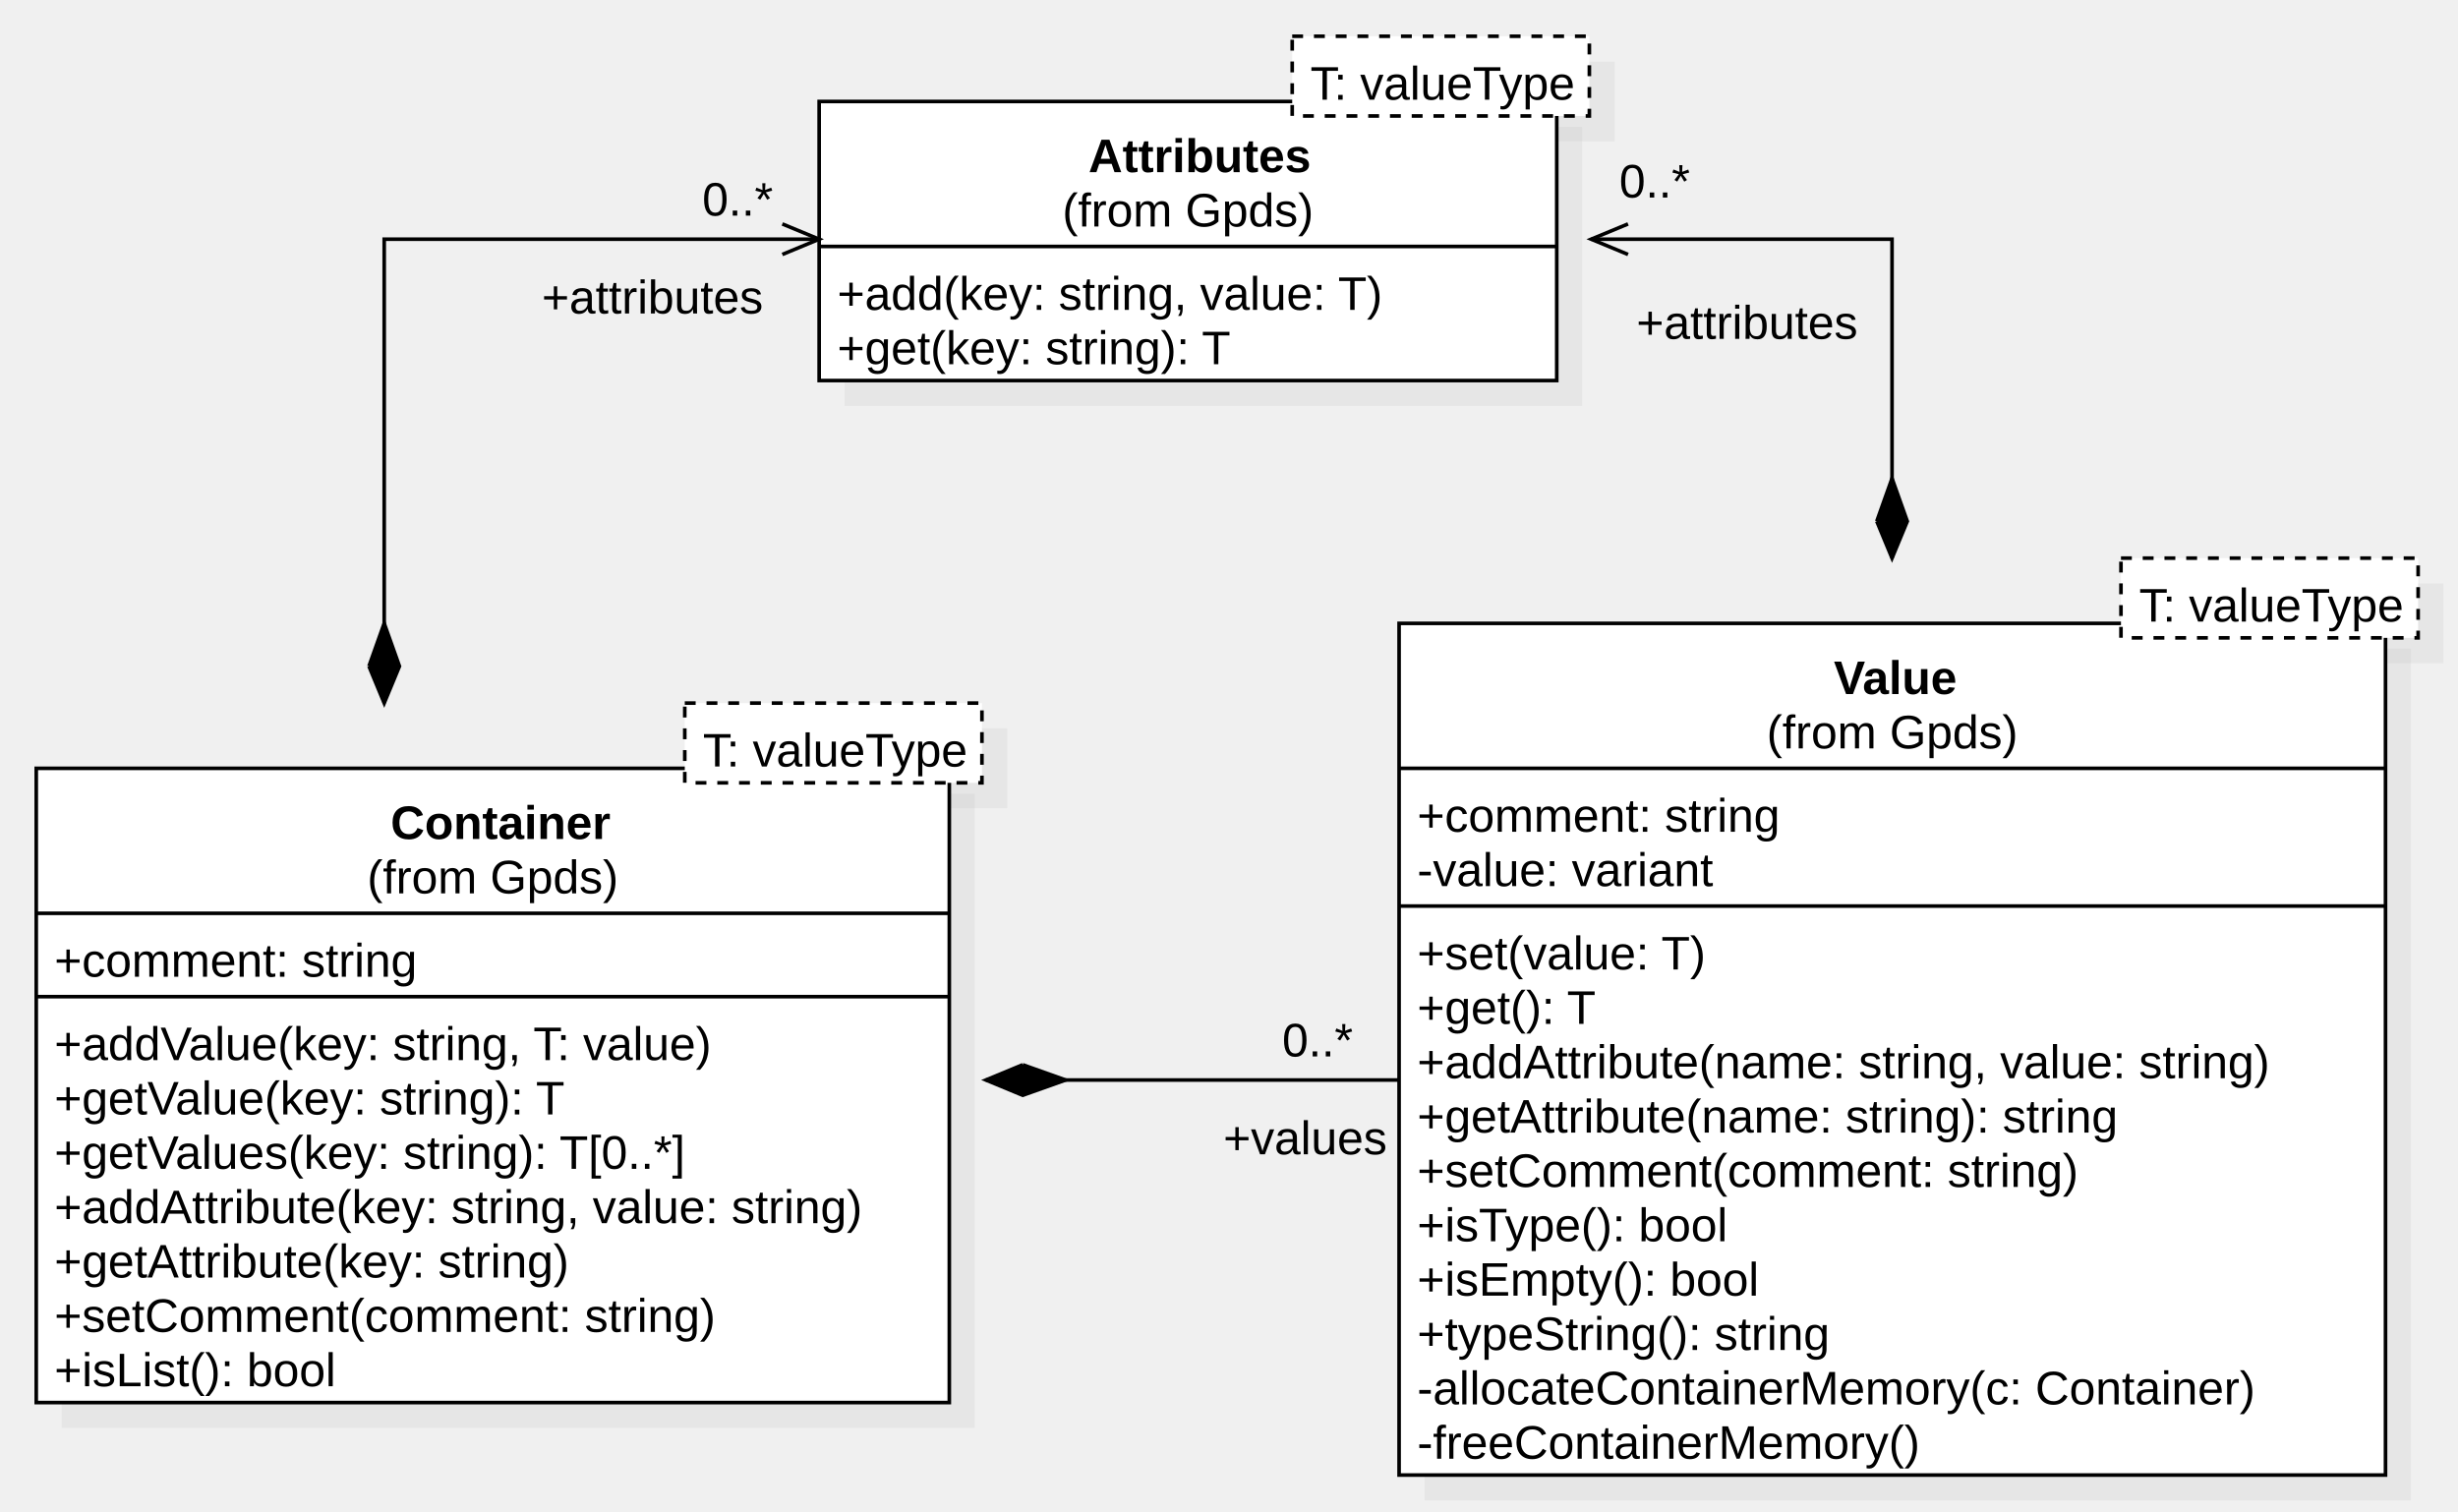
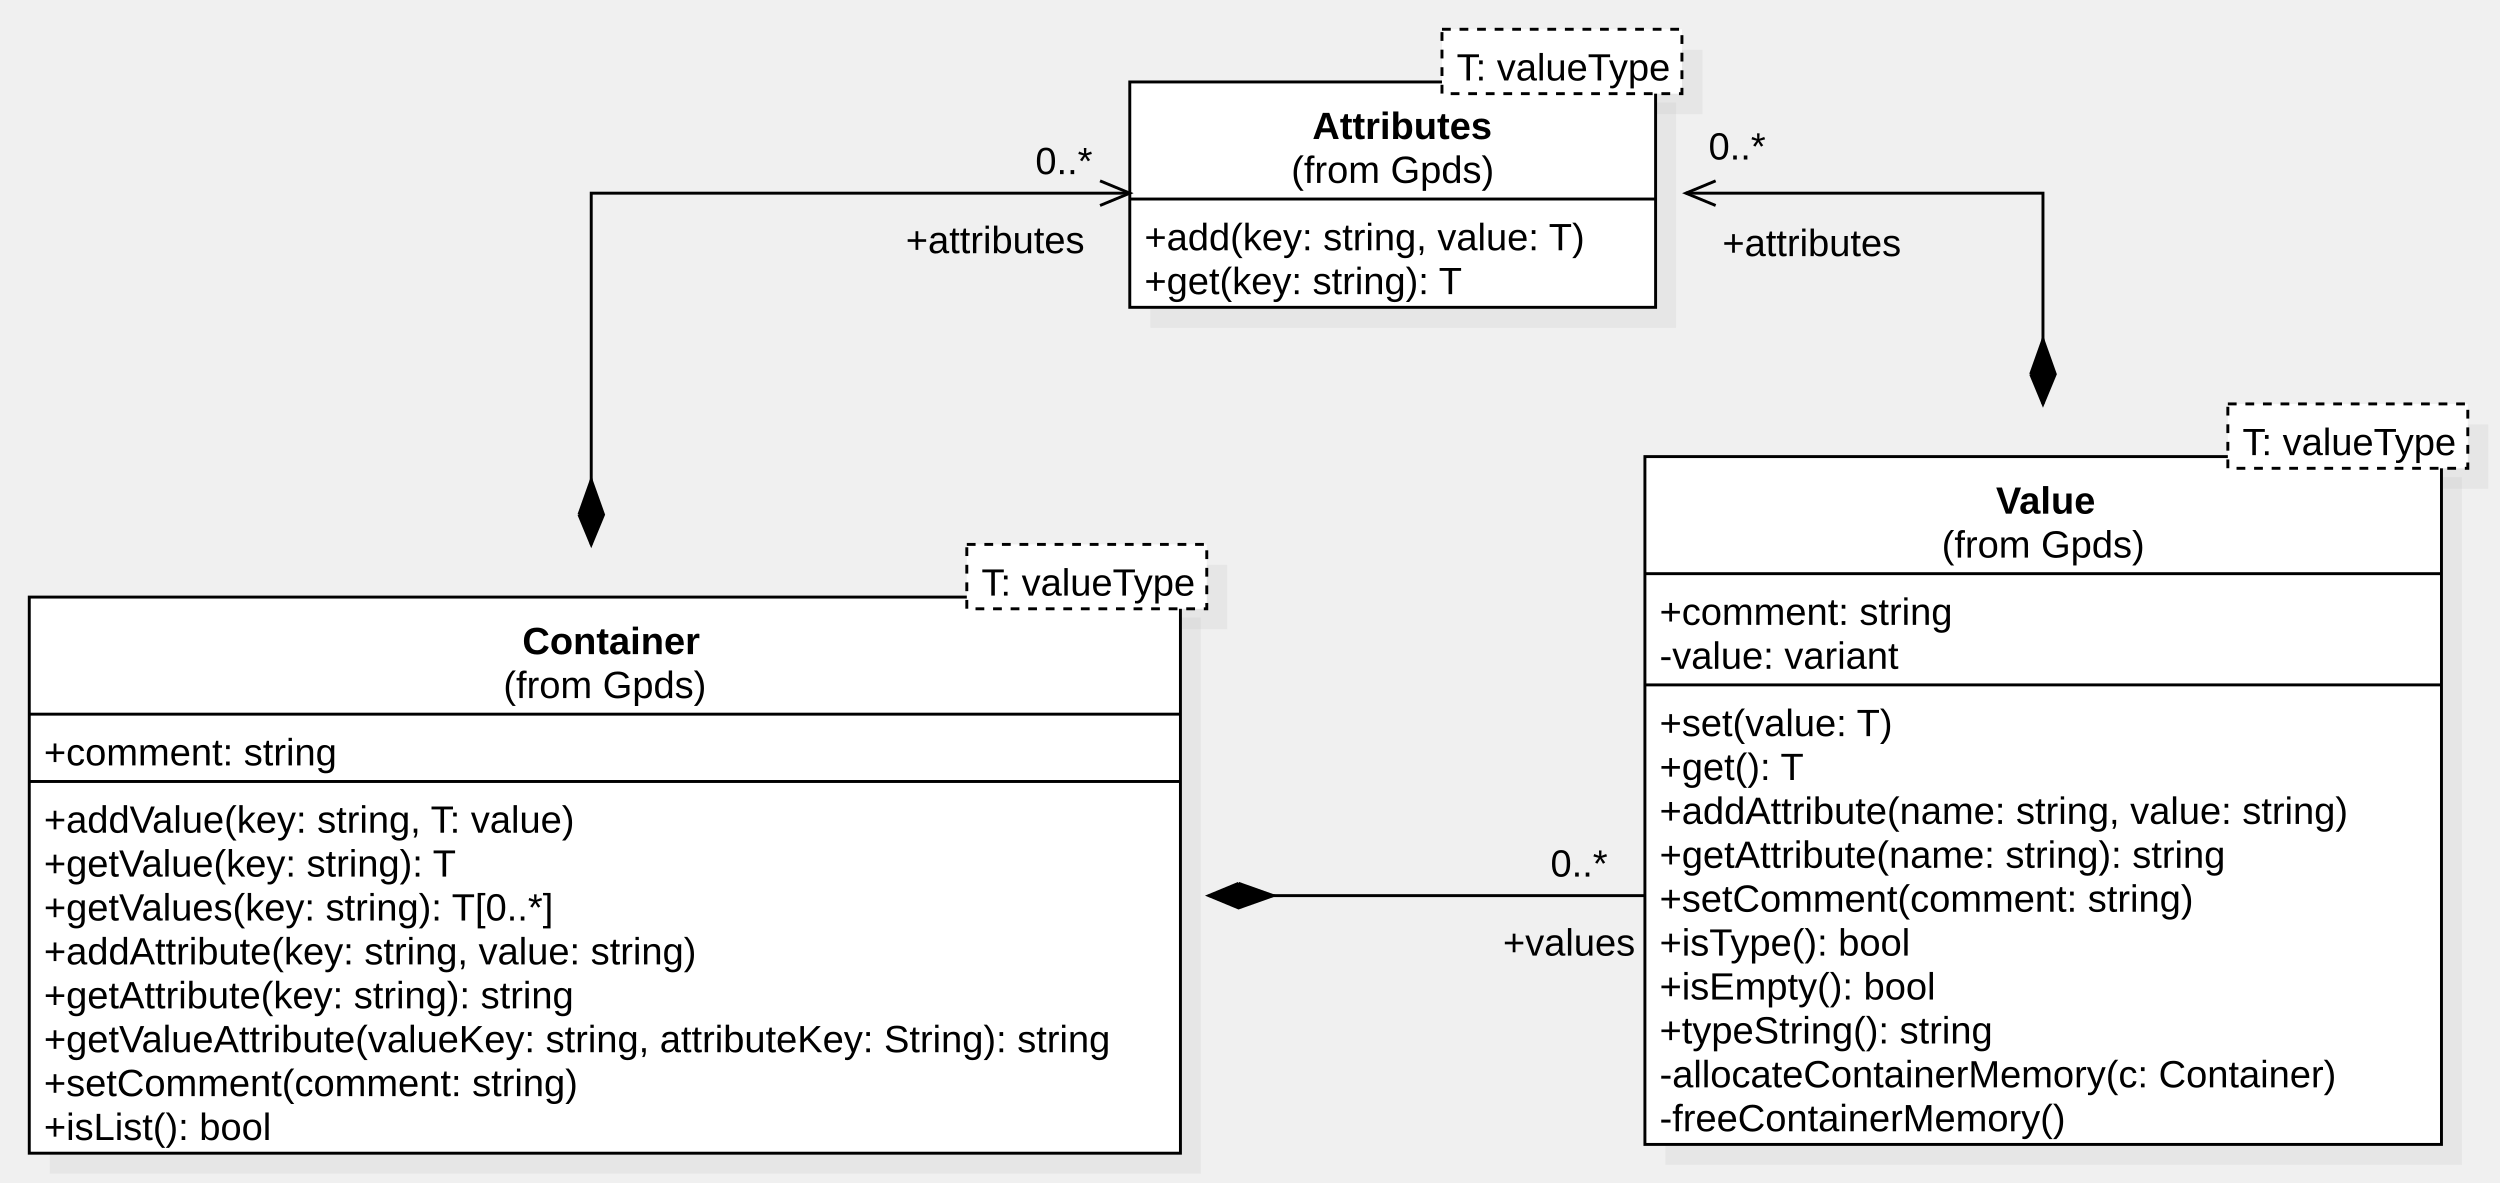
- <svg xmlns="http://www.w3.org/2000/svg" version="1.1" width="678.147" height="417">
+ <svg xmlns="http://www.w3.org/2000/svg" version="1.1" width="854.147" height="404">
  <defs />
  <g>
-     <g transform="translate(-14,-6) scale(1,1)">
-       <rect fill="#C0C0C0" stroke="none" x="247" y="41" width="203.497" height="77" opacity="0.2" />
-     </g>
-     <g transform="translate(-14,-6) scale(1,1)">
-       <rect fill="#C0C0C0" stroke="none" x="377.512" y="23" width="81.985" height="22" opacity="0.2" />
-     </g>
-     <g transform="translate(-14,-6) scale(1,1)">
-       <rect fill="#ffffff" stroke="none" x="240" y="34" width="203.497" height="77" />
-     </g>
-     <g transform="translate(-14,-6) scale(1,1)">
-       <path fill="none" stroke="#000000" d="M 240 34 L 443.497 34 L 443.497 111 L 240 111 L 240 34 Z Z" stroke-miterlimit="10" />
-     </g>
-     <g transform="translate(-14,-6) scale(1,1)">
-       <path fill="none" stroke="#000000" d="M 240 74 L 443.497 74" stroke-miterlimit="10" />
-     </g>
-     <g transform="translate(-14,-6) scale(1,1)">
-       <g>
-         <path fill="none" stroke="none" />
-         <text fill="#000000" stroke="none" font-family="Arial" font-size="13px" font-style="normal" font-weight="bold" text-decoration="none" x="314.292" y="53.5">Attributes</text>
-       </g>
-     </g>
-     <g transform="translate(-14,-6) scale(1,1)">
-       <g>
-         <path fill="none" stroke="none" />
-         <text fill="#000000" stroke="none" font-family="Arial" font-size="13px" font-style="normal" font-weight="normal" text-decoration="none" x="307.078" y="68.5">(from Gpds)</text>
-       </g>
-     </g>
-     <g transform="translate(-14,-6) scale(1,1)">
-       <g>
-         <path fill="none" stroke="none" />
-         <text fill="#000000" stroke="none" font-family="Arial" font-size="13px" font-style="normal" font-weight="normal" text-decoration="none" x="245" y="91.5">+add(key: string, value: T)</text>
-       </g>
-     </g>
-     <g transform="translate(-14,-6) scale(1,1)">
-       <g>
-         <path fill="none" stroke="none" />
-         <text fill="#000000" stroke="none" font-family="Arial" font-size="13px" font-style="normal" font-weight="normal" text-decoration="none" x="245" y="106.5">+get(key: string): T</text>
-       </g>
-     </g>
-     <g transform="translate(-14,-6) scale(1,1)">
-       <rect fill="#ffffff" stroke="none" x="370.512" y="16" width="81.985" height="22" />
-     </g>
-     <g transform="translate(-14,-6) scale(1,1)">
-       <path fill="none" stroke="#000000" d="M 370.512 16 L 452.497 16 L 452.497 38 L 370.512 38 L 370.512 16 Z Z" stroke-miterlimit="10" stroke-dasharray="3" />
-     </g>
-     <g transform="translate(-14,-6) scale(1,1)">
-       <g>
-         <path fill="none" stroke="none" />
-         <text fill="#000000" stroke="none" font-family="Arial" font-size="13px" font-style="normal" font-weight="normal" text-decoration="none" x="375.512" y="33.5">T: valueType</text>
-       </g>
-     </g>
-     <g transform="translate(-14,-6) scale(1,1)">
-       <rect fill="#C0C0C0" stroke="none" x="407" y="185" width="272.147" height="235" opacity="0.2" />
-     </g>
-     <g transform="translate(-14,-6) scale(1,1)">
-       <rect fill="#C0C0C0" stroke="none" x="606.162" y="167" width="81.985" height="22" opacity="0.2" />
-     </g>
-     <g transform="translate(-14,-6) scale(1,1)">
-       <rect fill="#ffffff" stroke="none" x="400" y="178" width="272.147" height="235" />
-     </g>
-     <g transform="translate(-14,-6) scale(1,1)">
-       <path fill="none" stroke="#000000" d="M 400 178 L 672.147 178 L 672.147 413 L 400 413 L 400 178 Z Z" stroke-miterlimit="10" />
-     </g>
-     <g transform="translate(-14,-6) scale(1,1)">
-       <path fill="none" stroke="#000000" d="M 400 218 L 672.147 218" stroke-miterlimit="10" />
-     </g>
-     <g transform="translate(-14,-6) scale(1,1)">
-       <path fill="none" stroke="#000000" d="M 400 256 L 672.147 256" stroke-miterlimit="10" />
-     </g>
-     <g transform="translate(-14,-6) scale(1,1)">
-       <g>
-         <path fill="none" stroke="none" />
-         <text fill="#000000" stroke="none" font-family="Arial" font-size="13px" font-style="normal" font-weight="bold" text-decoration="none" x="519.931" y="197.5">Value</text>
-       </g>
-     </g>
-     <g transform="translate(-14,-6) scale(1,1)">
-       <g>
-         <path fill="none" stroke="none" />
-         <text fill="#000000" stroke="none" font-family="Arial" font-size="13px" font-style="normal" font-weight="normal" text-decoration="none" x="501.403" y="212.5">(from Gpds)</text>
-       </g>
-     </g>
-     <g transform="translate(-14,-6) scale(1,1)">
-       <g>
-         <path fill="none" stroke="none" />
-         <text fill="#000000" stroke="none" font-family="Arial" font-size="13px" font-style="normal" font-weight="normal" text-decoration="none" x="405" y="235.5">+comment: string</text>
-       </g>
-     </g>
-     <g transform="translate(-14,-6) scale(1,1)">
-       <g>
-         <path fill="none" stroke="none" />
-         <text fill="#000000" stroke="none" font-family="Arial" font-size="13px" font-style="normal" font-weight="normal" text-decoration="none" x="405" y="250.5">-value: variant</text>
-       </g>
-     </g>
-     <g transform="translate(-14,-6) scale(1,1)">
-       <g>
-         <path fill="none" stroke="none" />
-         <text fill="#000000" stroke="none" font-family="Arial" font-size="13px" font-style="normal" font-weight="normal" text-decoration="none" x="405" y="273.5">+set(value: T)</text>
-       </g>
-     </g>
-     <g transform="translate(-14,-6) scale(1,1)">
-       <g>
-         <path fill="none" stroke="none" />
-         <text fill="#000000" stroke="none" font-family="Arial" font-size="13px" font-style="normal" font-weight="normal" text-decoration="none" x="405" y="288.5">+get(): T</text>
-       </g>
-     </g>
-     <g transform="translate(-14,-6) scale(1,1)">
-       <g>
-         <path fill="none" stroke="none" />
-         <text fill="#000000" stroke="none" font-family="Arial" font-size="13px" font-style="normal" font-weight="normal" text-decoration="none" x="405" y="303.5">+addAttribute(name: string, value: string)</text>
-       </g>
-     </g>
-     <g transform="translate(-14,-6) scale(1,1)">
-       <g>
-         <path fill="none" stroke="none" />
-         <text fill="#000000" stroke="none" font-family="Arial" font-size="13px" font-style="normal" font-weight="normal" text-decoration="none" x="405" y="318.5">+getAttribute(name: string): string</text>
-       </g>
-     </g>
-     <g transform="translate(-14,-6) scale(1,1)">
-       <g>
-         <path fill="none" stroke="none" />
-         <text fill="#000000" stroke="none" font-family="Arial" font-size="13px" font-style="normal" font-weight="normal" text-decoration="none" x="405" y="333.5">+setComment(comment: string)</text>
-       </g>
-     </g>
-     <g transform="translate(-14,-6) scale(1,1)">
-       <g>
-         <path fill="none" stroke="none" />
-         <text fill="#000000" stroke="none" font-family="Arial" font-size="13px" font-style="normal" font-weight="normal" text-decoration="none" x="405" y="348.5">+isType(): bool</text>
-       </g>
-     </g>
-     <g transform="translate(-14,-6) scale(1,1)">
-       <g>
-         <path fill="none" stroke="none" />
-         <text fill="#000000" stroke="none" font-family="Arial" font-size="13px" font-style="normal" font-weight="normal" text-decoration="none" x="405" y="363.5">+isEmpty(): bool</text>
-       </g>
-     </g>
-     <g transform="translate(-14,-6) scale(1,1)">
-       <g>
-         <path fill="none" stroke="none" />
-         <text fill="#000000" stroke="none" font-family="Arial" font-size="13px" font-style="normal" font-weight="normal" text-decoration="none" x="405" y="378.5">+typeString(): string</text>
-       </g>
-     </g>
-     <g transform="translate(-14,-6) scale(1,1)">
-       <g>
-         <path fill="none" stroke="none" />
-         <text fill="#000000" stroke="none" font-family="Arial" font-size="13px" font-style="normal" font-weight="normal" text-decoration="none" x="405" y="393.5">-allocateContainerMemory(c: Container)</text>
-       </g>
-     </g>
-     <g transform="translate(-14,-6) scale(1,1)">
-       <g>
-         <path fill="none" stroke="none" />
-         <text fill="#000000" stroke="none" font-family="Arial" font-size="13px" font-style="normal" font-weight="normal" text-decoration="none" x="405" y="408.5">-freeContainerMemory()</text>
-       </g>
-     </g>
-     <g transform="translate(-14,-6) scale(1,1)">
-       <rect fill="#ffffff" stroke="none" x="599.162" y="160" width="81.985" height="22" />
-     </g>
-     <g transform="translate(-14,-6) scale(1,1)">
-       <path fill="none" stroke="#000000" d="M 599.162 160 L 681.147 160 L 681.147 182 L 599.162 182 L 599.162 160 Z Z" stroke-miterlimit="10" stroke-dasharray="3" />
-     </g>
-     <g transform="translate(-14,-6) scale(1,1)">
-       <g>
-         <path fill="none" stroke="none" />
-         <text fill="#000000" stroke="none" font-family="Arial" font-size="13px" font-style="normal" font-weight="normal" text-decoration="none" x="604.162" y="177.5">T: valueType</text>
-       </g>
-     </g>
-     <g transform="translate(-14,-6) scale(1,1)">
-       <rect fill="#C0C0C0" stroke="none" x="31" y="225" width="251.911" height="175" opacity="0.2" />
-     </g>
-     <g transform="translate(-14,-6) scale(1,1)">
-       <rect fill="#C0C0C0" stroke="none" x="209.925" y="207" width="81.985" height="22" opacity="0.2" />
-     </g>
-     <g transform="translate(-14,-6) scale(1,1)">
-       <rect fill="#ffffff" stroke="none" x="24" y="218" width="251.911" height="175" />
-     </g>
-     <g transform="translate(-14,-6) scale(1,1)">
-       <path fill="none" stroke="#000000" d="M 24 218 L 275.911 218 L 275.911 393 L 24 393 L 24 218 Z Z" stroke-miterlimit="10" />
-     </g>
-     <g transform="translate(-14,-6) scale(1,1)">
-       <path fill="none" stroke="#000000" d="M 24 258 L 275.911 258" stroke-miterlimit="10" />
-     </g>
-     <g transform="translate(-14,-6) scale(1,1)">
-       <path fill="none" stroke="#000000" d="M 24 281 L 275.911 281" stroke-miterlimit="10" />
-     </g>
-     <g transform="translate(-14,-6) scale(1,1)">
-       <g>
-         <path fill="none" stroke="none" />
-         <text fill="#000000" stroke="none" font-family="Arial" font-size="13px" font-style="normal" font-weight="bold" text-decoration="none" x="121.772" y="237.5">Container</text>
-       </g>
-     </g>
-     <g transform="translate(-14,-6) scale(1,1)">
-       <g>
-         <path fill="none" stroke="none" />
-         <text fill="#000000" stroke="none" font-family="Arial" font-size="13px" font-style="normal" font-weight="normal" text-decoration="none" x="115.284" y="252.5">(from Gpds)</text>
-       </g>
-     </g>
-     <g transform="translate(-14,-6) scale(1,1)">
+     <g transform="translate(-14,-14) scale(1,1)">
+       <rect fill="#C0C0C0" stroke="none" x="407" y="49" width="179.649" height="77" opacity="0.2" />
+     </g>
+     <g transform="translate(-14,-14) scale(1,1)">
+       <rect fill="#C0C0C0" stroke="none" x="513.664" y="31" width="81.985" height="22" opacity="0.2" />
+     </g>
+     <g transform="translate(-14,-14) scale(1,1)">
+       <rect fill="#ffffff" stroke="none" x="400" y="42" width="179.649" height="77" />
+     </g>
+     <g transform="translate(-14,-14) scale(1,1)">
+       <path fill="none" stroke="#000000" d="M 400 42 L 579.649 42 L 579.649 119 L 400 119 L 400 42 Z Z" stroke-miterlimit="10" />
+     </g>
+     <g transform="translate(-14,-14) scale(1,1)">
+       <path fill="none" stroke="#000000" d="M 400 82 L 579.649 82" stroke-miterlimit="10" />
+     </g>
+     <g transform="translate(-14,-14) scale(1,1)">
+       <g>
+         <path fill="none" stroke="none" />
+         <text fill="#000000" stroke="none" font-family="Arial" font-size="13px" font-style="normal" font-weight="bold" text-decoration="none" x="462.368" y="61.5">Attributes</text>
+       </g>
+     </g>
+     <g transform="translate(-14,-14) scale(1,1)">
+       <g>
+         <path fill="none" stroke="none" />
+         <text fill="#000000" stroke="none" font-family="Arial" font-size="13px" font-style="normal" font-weight="normal" text-decoration="none" x="455.154" y="76.5">(from Gpds)</text>
+       </g>
+     </g>
+     <g transform="translate(-14,-14) scale(1,1)">
+       <g>
+         <path fill="none" stroke="none" />
+         <text fill="#000000" stroke="none" font-family="Arial" font-size="13px" font-style="normal" font-weight="normal" text-decoration="none" x="405" y="99.5">+add(key: string, value: T)</text>
+       </g>
+     </g>
+     <g transform="translate(-14,-14) scale(1,1)">
+       <g>
+         <path fill="none" stroke="none" />
+         <text fill="#000000" stroke="none" font-family="Arial" font-size="13px" font-style="normal" font-weight="normal" text-decoration="none" x="405" y="114.5">+get(key: string): T</text>
+       </g>
+     </g>
+     <g transform="translate(-14,-14) scale(1,1)">
+       <rect fill="#ffffff" stroke="none" x="506.664" y="24" width="81.985" height="22" />
+     </g>
+     <g transform="translate(-14,-14) scale(1,1)">
+       <path fill="none" stroke="#000000" d="M 506.664 24 L 588.649 24 L 588.649 46 L 506.664 46 L 506.664 24 Z Z" stroke-miterlimit="10" stroke-dasharray="3" />
+     </g>
+     <g transform="translate(-14,-14) scale(1,1)">
+       <g>
+         <path fill="none" stroke="none" />
+         <text fill="#000000" stroke="none" font-family="Arial" font-size="13px" font-style="normal" font-weight="normal" text-decoration="none" x="511.664" y="41.5">T: valueType</text>
+       </g>
+     </g>
+     <g transform="translate(-14,-14) scale(1,1)">
+       <rect fill="#C0C0C0" stroke="none" x="583" y="177" width="272.147" height="235" opacity="0.2" />
+     </g>
+     <g transform="translate(-14,-14) scale(1,1)">
+       <rect fill="#C0C0C0" stroke="none" x="782.162" y="159" width="81.985" height="22" opacity="0.2" />
+     </g>
+     <g transform="translate(-14,-14) scale(1,1)">
+       <rect fill="#ffffff" stroke="none" x="576" y="170" width="272.147" height="235" />
+     </g>
+     <g transform="translate(-14,-14) scale(1,1)">
+       <path fill="none" stroke="#000000" d="M 576 170 L 848.147 170 L 848.147 405 L 576 405 L 576 170 Z Z" stroke-miterlimit="10" />
+     </g>
+     <g transform="translate(-14,-14) scale(1,1)">
+       <path fill="none" stroke="#000000" d="M 576 210 L 848.147 210" stroke-miterlimit="10" />
+     </g>
+     <g transform="translate(-14,-14) scale(1,1)">
+       <path fill="none" stroke="#000000" d="M 576 248 L 848.147 248" stroke-miterlimit="10" />
+     </g>
+     <g transform="translate(-14,-14) scale(1,1)">
+       <g>
+         <path fill="none" stroke="none" />
+         <text fill="#000000" stroke="none" font-family="Arial" font-size="13px" font-style="normal" font-weight="bold" text-decoration="none" x="695.931" y="189.5">Value</text>
+       </g>
+     </g>
+     <g transform="translate(-14,-14) scale(1,1)">
+       <g>
+         <path fill="none" stroke="none" />
+         <text fill="#000000" stroke="none" font-family="Arial" font-size="13px" font-style="normal" font-weight="normal" text-decoration="none" x="677.403" y="204.5">(from Gpds)</text>
+       </g>
+     </g>
+     <g transform="translate(-14,-14) scale(1,1)">
+       <g>
+         <path fill="none" stroke="none" />
+         <text fill="#000000" stroke="none" font-family="Arial" font-size="13px" font-style="normal" font-weight="normal" text-decoration="none" x="581" y="227.5">+comment: string</text>
+       </g>
+     </g>
+     <g transform="translate(-14,-14) scale(1,1)">
+       <g>
+         <path fill="none" stroke="none" />
+         <text fill="#000000" stroke="none" font-family="Arial" font-size="13px" font-style="normal" font-weight="normal" text-decoration="none" x="581" y="242.5">-value: variant</text>
+       </g>
+     </g>
+     <g transform="translate(-14,-14) scale(1,1)">
+       <g>
+         <path fill="none" stroke="none" />
+         <text fill="#000000" stroke="none" font-family="Arial" font-size="13px" font-style="normal" font-weight="normal" text-decoration="none" x="581" y="265.5">+set(value: T)</text>
+       </g>
+     </g>
+     <g transform="translate(-14,-14) scale(1,1)">
+       <g>
+         <path fill="none" stroke="none" />
+         <text fill="#000000" stroke="none" font-family="Arial" font-size="13px" font-style="normal" font-weight="normal" text-decoration="none" x="581" y="280.5">+get(): T</text>
+       </g>
+     </g>
+     <g transform="translate(-14,-14) scale(1,1)">
+       <g>
+         <path fill="none" stroke="none" />
+         <text fill="#000000" stroke="none" font-family="Arial" font-size="13px" font-style="normal" font-weight="normal" text-decoration="none" x="581" y="295.5">+addAttribute(name: string, value: string)</text>
+       </g>
+     </g>
+     <g transform="translate(-14,-14) scale(1,1)">
+       <g>
+         <path fill="none" stroke="none" />
+         <text fill="#000000" stroke="none" font-family="Arial" font-size="13px" font-style="normal" font-weight="normal" text-decoration="none" x="581" y="310.5">+getAttribute(name: string): string</text>
+       </g>
+     </g>
+     <g transform="translate(-14,-14) scale(1,1)">
+       <g>
+         <path fill="none" stroke="none" />
+         <text fill="#000000" stroke="none" font-family="Arial" font-size="13px" font-style="normal" font-weight="normal" text-decoration="none" x="581" y="325.5">+setComment(comment: string)</text>
+       </g>
+     </g>
+     <g transform="translate(-14,-14) scale(1,1)">
+       <g>
+         <path fill="none" stroke="none" />
+         <text fill="#000000" stroke="none" font-family="Arial" font-size="13px" font-style="normal" font-weight="normal" text-decoration="none" x="581" y="340.5">+isType(): bool</text>
+       </g>
+     </g>
+     <g transform="translate(-14,-14) scale(1,1)">
+       <g>
+         <path fill="none" stroke="none" />
+         <text fill="#000000" stroke="none" font-family="Arial" font-size="13px" font-style="normal" font-weight="normal" text-decoration="none" x="581" y="355.5">+isEmpty(): bool</text>
+       </g>
+     </g>
+     <g transform="translate(-14,-14) scale(1,1)">
+       <g>
+         <path fill="none" stroke="none" />
+         <text fill="#000000" stroke="none" font-family="Arial" font-size="13px" font-style="normal" font-weight="normal" text-decoration="none" x="581" y="370.5">+typeString(): string</text>
+       </g>
+     </g>
+     <g transform="translate(-14,-14) scale(1,1)">
+       <g>
+         <path fill="none" stroke="none" />
+         <text fill="#000000" stroke="none" font-family="Arial" font-size="13px" font-style="normal" font-weight="normal" text-decoration="none" x="581" y="385.5">-allocateContainerMemory(c: Container)</text>
+       </g>
+     </g>
+     <g transform="translate(-14,-14) scale(1,1)">
+       <g>
+         <path fill="none" stroke="none" />
+         <text fill="#000000" stroke="none" font-family="Arial" font-size="13px" font-style="normal" font-weight="normal" text-decoration="none" x="581" y="400.5">-freeContainerMemory()</text>
+       </g>
+     </g>
+     <g transform="translate(-14,-14) scale(1,1)">
+       <rect fill="#ffffff" stroke="none" x="775.162" y="152" width="81.985" height="22" />
+     </g>
+     <g transform="translate(-14,-14) scale(1,1)">
+       <path fill="none" stroke="#000000" d="M 775.162 152 L 857.147 152 L 857.147 174 L 775.162 174 L 775.162 152 Z Z" stroke-miterlimit="10" stroke-dasharray="3" />
+     </g>
+     <g transform="translate(-14,-14) scale(1,1)">
+       <g>
+         <path fill="none" stroke="none" />
+         <text fill="#000000" stroke="none" font-family="Arial" font-size="13px" font-style="normal" font-weight="normal" text-decoration="none" x="780.162" y="169.5">T: valueType</text>
+       </g>
+     </g>
+     <g transform="translate(-14,-14) scale(1,1)">
+       <rect fill="#C0C0C0" stroke="none" x="31" y="225" width="393.305" height="190" opacity="0.2" />
+     </g>
+     <g transform="translate(-14,-14) scale(1,1)">
+       <rect fill="#C0C0C0" stroke="none" x="351.319" y="207" width="81.985" height="22" opacity="0.2" />
+     </g>
+     <g transform="translate(-14,-14) scale(1,1)">
+       <rect fill="#ffffff" stroke="none" x="24" y="218" width="393.305" height="190" />
+     </g>
+     <g transform="translate(-14,-14) scale(1,1)">
+       <path fill="none" stroke="#000000" d="M 24 218 L 417.305 218 L 417.305 408 L 24 408 L 24 218 Z Z" stroke-miterlimit="10" />
+     </g>
+     <g transform="translate(-14,-14) scale(1,1)">
+       <path fill="none" stroke="#000000" d="M 24 258 L 417.305 258" stroke-miterlimit="10" />
+     </g>
+     <g transform="translate(-14,-14) scale(1,1)">
+       <path fill="none" stroke="#000000" d="M 24 281 L 417.305 281" stroke-miterlimit="10" />
+     </g>
+     <g transform="translate(-14,-14) scale(1,1)">
+       <g>
+         <path fill="none" stroke="none" />
+         <text fill="#000000" stroke="none" font-family="Arial" font-size="13px" font-style="normal" font-weight="bold" text-decoration="none" x="192.469" y="237.5">Container</text>
+       </g>
+     </g>
+     <g transform="translate(-14,-14) scale(1,1)">
+       <g>
+         <path fill="none" stroke="none" />
+         <text fill="#000000" stroke="none" font-family="Arial" font-size="13px" font-style="normal" font-weight="normal" text-decoration="none" x="185.981" y="252.5">(from Gpds)</text>
+       </g>
+     </g>
+     <g transform="translate(-14,-14) scale(1,1)">
      <g>
        <path fill="none" stroke="none" />
        <text fill="#000000" stroke="none" font-family="Arial" font-size="13px" font-style="normal" font-weight="normal" text-decoration="none" x="29" y="275.5">+comment: string</text>
      </g>
    </g>
-     <g transform="translate(-14,-6) scale(1,1)">
+     <g transform="translate(-14,-14) scale(1,1)">
      <g>
        <path fill="none" stroke="none" />
        <text fill="#000000" stroke="none" font-family="Arial" font-size="13px" font-style="normal" font-weight="normal" text-decoration="none" x="29" y="298.5">+addValue(key: string, T: value)</text>
      </g>
    </g>
-     <g transform="translate(-14,-6) scale(1,1)">
+     <g transform="translate(-14,-14) scale(1,1)">
      <g>
        <path fill="none" stroke="none" />
        <text fill="#000000" stroke="none" font-family="Arial" font-size="13px" font-style="normal" font-weight="normal" text-decoration="none" x="29" y="313.5">+getValue(key: string): T</text>
      </g>
    </g>
-     <g transform="translate(-14,-6) scale(1,1)">
+     <g transform="translate(-14,-14) scale(1,1)">
      <g>
        <path fill="none" stroke="none" />
        <text fill="#000000" stroke="none" font-family="Arial" font-size="13px" font-style="normal" font-weight="normal" text-decoration="none" x="29" y="328.5">+getValues(key: string): T[0..*]</text>
      </g>
    </g>
-     <g transform="translate(-14,-6) scale(1,1)">
+     <g transform="translate(-14,-14) scale(1,1)">
      <g>
        <path fill="none" stroke="none" />
        <text fill="#000000" stroke="none" font-family="Arial" font-size="13px" font-style="normal" font-weight="normal" text-decoration="none" x="29" y="343.5">+addAttribute(key: string, value: string)</text>
      </g>
    </g>
-     <g transform="translate(-14,-6) scale(1,1)">
-       <g>
-         <path fill="none" stroke="none" />
-         <text fill="#000000" stroke="none" font-family="Arial" font-size="13px" font-style="normal" font-weight="normal" text-decoration="none" x="29" y="358.5">+getAttribute(key: string)</text>
-       </g>
-     </g>
-     <g transform="translate(-14,-6) scale(1,1)">
-       <g>
-         <path fill="none" stroke="none" />
-         <text fill="#000000" stroke="none" font-family="Arial" font-size="13px" font-style="normal" font-weight="normal" text-decoration="none" x="29" y="373.5">+setComment(comment: string)</text>
-       </g>
-     </g>
-     <g transform="translate(-14,-6) scale(1,1)">
-       <g>
-         <path fill="none" stroke="none" />
-         <text fill="#000000" stroke="none" font-family="Arial" font-size="13px" font-style="normal" font-weight="normal" text-decoration="none" x="29" y="388.5">+isList(): bool</text>
-       </g>
-     </g>
-     <g transform="translate(-14,-6) scale(1,1)">
-       <rect fill="#ffffff" stroke="none" x="202.925" y="200" width="81.985" height="22" />
-     </g>
-     <g transform="translate(-14,-6) scale(1,1)">
-       <path fill="none" stroke="#000000" d="M 202.925 200 L 284.911 200 L 284.911 222 L 202.925 222 L 202.925 200 Z Z" stroke-miterlimit="10" stroke-dasharray="3" />
-     </g>
-     <g transform="translate(-14,-6) scale(1,1)">
-       <g>
-         <path fill="none" stroke="none" />
-         <text fill="#000000" stroke="none" font-family="Arial" font-size="13px" font-style="normal" font-weight="normal" text-decoration="none" x="207.925" y="217.5">T: valueType</text>
-       </g>
-     </g>
-     <g transform="translate(-14,-6) scale(1,1)">
-       <path fill="none" stroke="#000000" d="M 453 72 L 536 72 L 536 160" stroke-miterlimit="10" />
-     </g>
-     <g transform="translate(-14,-6) scale(1,1)">
-       <path fill="#000000" stroke="none" d="M 531.79 149.837 L 536 160 L 540.21 149.837 L 536 138" />
-     </g>
-     <g transform="translate(-14,-6) scale(1,1)">
-       <path fill="none" stroke="#000000" d="M 531.79 149.837 L 536 160 L 540.21 149.837 L 536 138 L 531.79 149.837" stroke-miterlimit="10" />
-     </g>
-     <g transform="translate(-14,-6) scale(1,1)">
-       <path fill="none" stroke="#000000" d="M 463.163 67.79 L 453 72 L 463.163 76.21" stroke-miterlimit="10" />
-     </g>
-     <g transform="translate(-14,-6) scale(1,1)">
-       <g>
-         <path fill="none" stroke="none" />
-         <text fill="#000000" stroke="none" font-family="Arial" font-size="13px" font-style="normal" font-weight="normal" text-decoration="none" x="465.474" y="99.5">+attributes</text>
-       </g>
-     </g>
-     <g transform="translate(-14,-6) scale(1,1)">
-       <g>
-         <path fill="none" stroke="none" />
-         <text fill="#000000" stroke="none" font-family="Arial" font-size="13px" font-style="normal" font-weight="normal" text-decoration="none" x="460.744" y="60.5">0..*</text>
-       </g>
-     </g>
-     <g transform="translate(-14,-6) scale(1,1)">
-       <path fill="none" stroke="#000000" d="M 240 72 L 120 72 L 120 200" stroke-miterlimit="10" />
-     </g>
-     <g transform="translate(-14,-6) scale(1,1)">
-       <path fill="#000000" stroke="none" d="M 115.79 189.837 L 120 200 L 124.21 189.837 L 120 178" />
-     </g>
-     <g transform="translate(-14,-6) scale(1,1)">
-       <path fill="none" stroke="#000000" d="M 115.79 189.837 L 120 200 L 124.21 189.837 L 120 178 L 115.79 189.837" stroke-miterlimit="10" />
-     </g>
-     <g transform="translate(-14,-6) scale(1,1)">
-       <path fill="none" stroke="#000000" d="M 229.837 76.21 L 240 72 L 229.837 67.79" stroke-miterlimit="10" />
-     </g>
-     <g transform="translate(-14,-6) scale(1,1)">
-       <g>
-         <path fill="none" stroke="none" />
-         <text fill="#000000" stroke="none" font-family="Arial" font-size="13px" font-style="normal" font-weight="normal" text-decoration="none" x="163.474" y="92.5">+attributes</text>
-       </g>
-     </g>
-     <g transform="translate(-14,-6) scale(1,1)">
-       <g>
-         <path fill="none" stroke="none" />
-         <text fill="#000000" stroke="none" font-family="Arial" font-size="13px" font-style="normal" font-weight="normal" text-decoration="none" x="207.744" y="65.5">0..*</text>
-       </g>
-     </g>
-     <g transform="translate(-14,-6) scale(1,1)">
-       <path fill="none" stroke="#000000" d="M 400 304 L 286 304" stroke-miterlimit="10" />
-     </g>
-     <g transform="translate(-14,-6) scale(1,1)">
-       <path fill="#000000" stroke="none" d="M 296.163 299.79 L 286 304 L 296.163 308.21 L 308 304" />
-     </g>
-     <g transform="translate(-14,-6) scale(1,1)">
-       <path fill="none" stroke="#000000" d="M 296.163 299.79 L 286 304 L 296.163 308.21 L 308 304 L 296.163 299.79" stroke-miterlimit="10" />
-     </g>
-     <g transform="translate(-14,-6) scale(1,1)">
-       <g>
-         <path fill="none" stroke="none" />
-         <text fill="#000000" stroke="none" font-family="Arial" font-size="13px" font-style="normal" font-weight="normal" text-decoration="none" x="351.5" y="324.5">+values</text>
-       </g>
-     </g>
-     <g transform="translate(-14,-6) scale(1,1)">
-       <g>
-         <path fill="none" stroke="none" />
-         <text fill="#000000" stroke="none" font-family="Arial" font-size="13px" font-style="normal" font-weight="normal" text-decoration="none" x="367.744" y="297.5">0..*</text>
+     <g transform="translate(-14,-14) scale(1,1)">
+       <g>
+         <path fill="none" stroke="none" />
+         <text fill="#000000" stroke="none" font-family="Arial" font-size="13px" font-style="normal" font-weight="normal" text-decoration="none" x="29" y="358.5">+getAttribute(key: string): string</text>
+       </g>
+     </g>
+     <g transform="translate(-14,-14) scale(1,1)">
+       <g>
+         <path fill="none" stroke="none" />
+         <text fill="#000000" stroke="none" font-family="Arial" font-size="13px" font-style="normal" font-weight="normal" text-decoration="none" x="29" y="373.5">+getValueAttribute(valueKey: string, attributeKey: String): string</text>
+       </g>
+     </g>
+     <g transform="translate(-14,-14) scale(1,1)">
+       <g>
+         <path fill="none" stroke="none" />
+         <text fill="#000000" stroke="none" font-family="Arial" font-size="13px" font-style="normal" font-weight="normal" text-decoration="none" x="29" y="388.5">+setComment(comment: string)</text>
+       </g>
+     </g>
+     <g transform="translate(-14,-14) scale(1,1)">
+       <g>
+         <path fill="none" stroke="none" />
+         <text fill="#000000" stroke="none" font-family="Arial" font-size="13px" font-style="normal" font-weight="normal" text-decoration="none" x="29" y="403.5">+isList(): bool</text>
+       </g>
+     </g>
+     <g transform="translate(-14,-14) scale(1,1)">
+       <rect fill="#ffffff" stroke="none" x="344.319" y="200" width="81.985" height="22" />
+     </g>
+     <g transform="translate(-14,-14) scale(1,1)">
+       <path fill="none" stroke="#000000" d="M 344.319 200 L 426.305 200 L 426.305 222 L 344.319 222 L 344.319 200 Z Z" stroke-miterlimit="10" stroke-dasharray="3" />
+     </g>
+     <g transform="translate(-14,-14) scale(1,1)">
+       <g>
+         <path fill="none" stroke="none" />
+         <text fill="#000000" stroke="none" font-family="Arial" font-size="13px" font-style="normal" font-weight="normal" text-decoration="none" x="349.319" y="217.5">T: valueType</text>
+       </g>
+     </g>
+     <g transform="translate(-14,-14) scale(1,1)">
+       <path fill="none" stroke="#000000" d="M 590 80 L 712 80 L 712 152" stroke-miterlimit="10" />
+     </g>
+     <g transform="translate(-14,-14) scale(1,1)">
+       <path fill="#000000" stroke="none" d="M 707.79 141.837 L 712 152 L 716.21 141.837 L 712 130" />
+     </g>
+     <g transform="translate(-14,-14) scale(1,1)">
+       <path fill="none" stroke="#000000" d="M 707.79 141.837 L 712 152 L 716.21 141.837 L 712 130 L 707.79 141.837" stroke-miterlimit="10" />
+     </g>
+     <g transform="translate(-14,-14) scale(1,1)">
+       <path fill="none" stroke="#000000" d="M 600.163 75.79 L 590 80 L 600.163 84.21" stroke-miterlimit="10" />
+     </g>
+     <g transform="translate(-14,-14) scale(1,1)">
+       <g>
+         <path fill="none" stroke="none" />
+         <text fill="#000000" stroke="none" font-family="Arial" font-size="13px" font-style="normal" font-weight="normal" text-decoration="none" x="602.474" y="101.5">+attributes</text>
+       </g>
+     </g>
+     <g transform="translate(-14,-14) scale(1,1)">
+       <g>
+         <path fill="none" stroke="none" />
+         <text fill="#000000" stroke="none" font-family="Arial" font-size="13px" font-style="normal" font-weight="normal" text-decoration="none" x="597.744" y="68.5">0..*</text>
+       </g>
+     </g>
+     <g transform="translate(-14,-14) scale(1,1)">
+       <path fill="none" stroke="#000000" d="M 400 80 L 216 80 L 216 200" stroke-miterlimit="10" />
+     </g>
+     <g transform="translate(-14,-14) scale(1,1)">
+       <path fill="#000000" stroke="none" d="M 211.79 189.837 L 216 200 L 220.21 189.837 L 216 178" />
+     </g>
+     <g transform="translate(-14,-14) scale(1,1)">
+       <path fill="none" stroke="#000000" d="M 211.79 189.837 L 216 200 L 220.21 189.837 L 216 178 L 211.79 189.837" stroke-miterlimit="10" />
+     </g>
+     <g transform="translate(-14,-14) scale(1,1)">
+       <path fill="none" stroke="#000000" d="M 389.837 84.21 L 400 80 L 389.837 75.79" stroke-miterlimit="10" />
+     </g>
+     <g transform="translate(-14,-14) scale(1,1)">
+       <g>
+         <path fill="none" stroke="none" />
+         <text fill="#000000" stroke="none" font-family="Arial" font-size="13px" font-style="normal" font-weight="normal" text-decoration="none" x="323.474" y="100.5">+attributes</text>
+       </g>
+     </g>
+     <g transform="translate(-14,-14) scale(1,1)">
+       <g>
+         <path fill="none" stroke="none" />
+         <text fill="#000000" stroke="none" font-family="Arial" font-size="13px" font-style="normal" font-weight="normal" text-decoration="none" x="367.744" y="73.5">0..*</text>
+       </g>
+     </g>
+     <g transform="translate(-14,-14) scale(1,1)">
+       <path fill="none" stroke="#000000" d="M 576 320 L 427 320" stroke-miterlimit="10" />
+     </g>
+     <g transform="translate(-14,-14) scale(1,1)">
+       <path fill="#000000" stroke="none" d="M 437.163 315.79 L 427 320 L 437.163 324.21 L 449 320" />
+     </g>
+     <g transform="translate(-14,-14) scale(1,1)">
+       <path fill="none" stroke="#000000" d="M 437.163 315.79 L 427 320 L 437.163 324.21 L 449 320 L 437.163 315.79" stroke-miterlimit="10" />
+     </g>
+     <g transform="translate(-14,-14) scale(1,1)">
+       <g>
+         <path fill="none" stroke="none" />
+         <text fill="#000000" stroke="none" font-family="Arial" font-size="13px" font-style="normal" font-weight="normal" text-decoration="none" x="527.5" y="340.5">+values</text>
+       </g>
+     </g>
+     <g transform="translate(-14,-14) scale(1,1)">
+       <g>
+         <path fill="none" stroke="none" />
+         <text fill="#000000" stroke="none" font-family="Arial" font-size="13px" font-style="normal" font-weight="normal" text-decoration="none" x="543.744" y="313.5">0..*</text>
      </g>
    </g>
  </g>
</svg>
